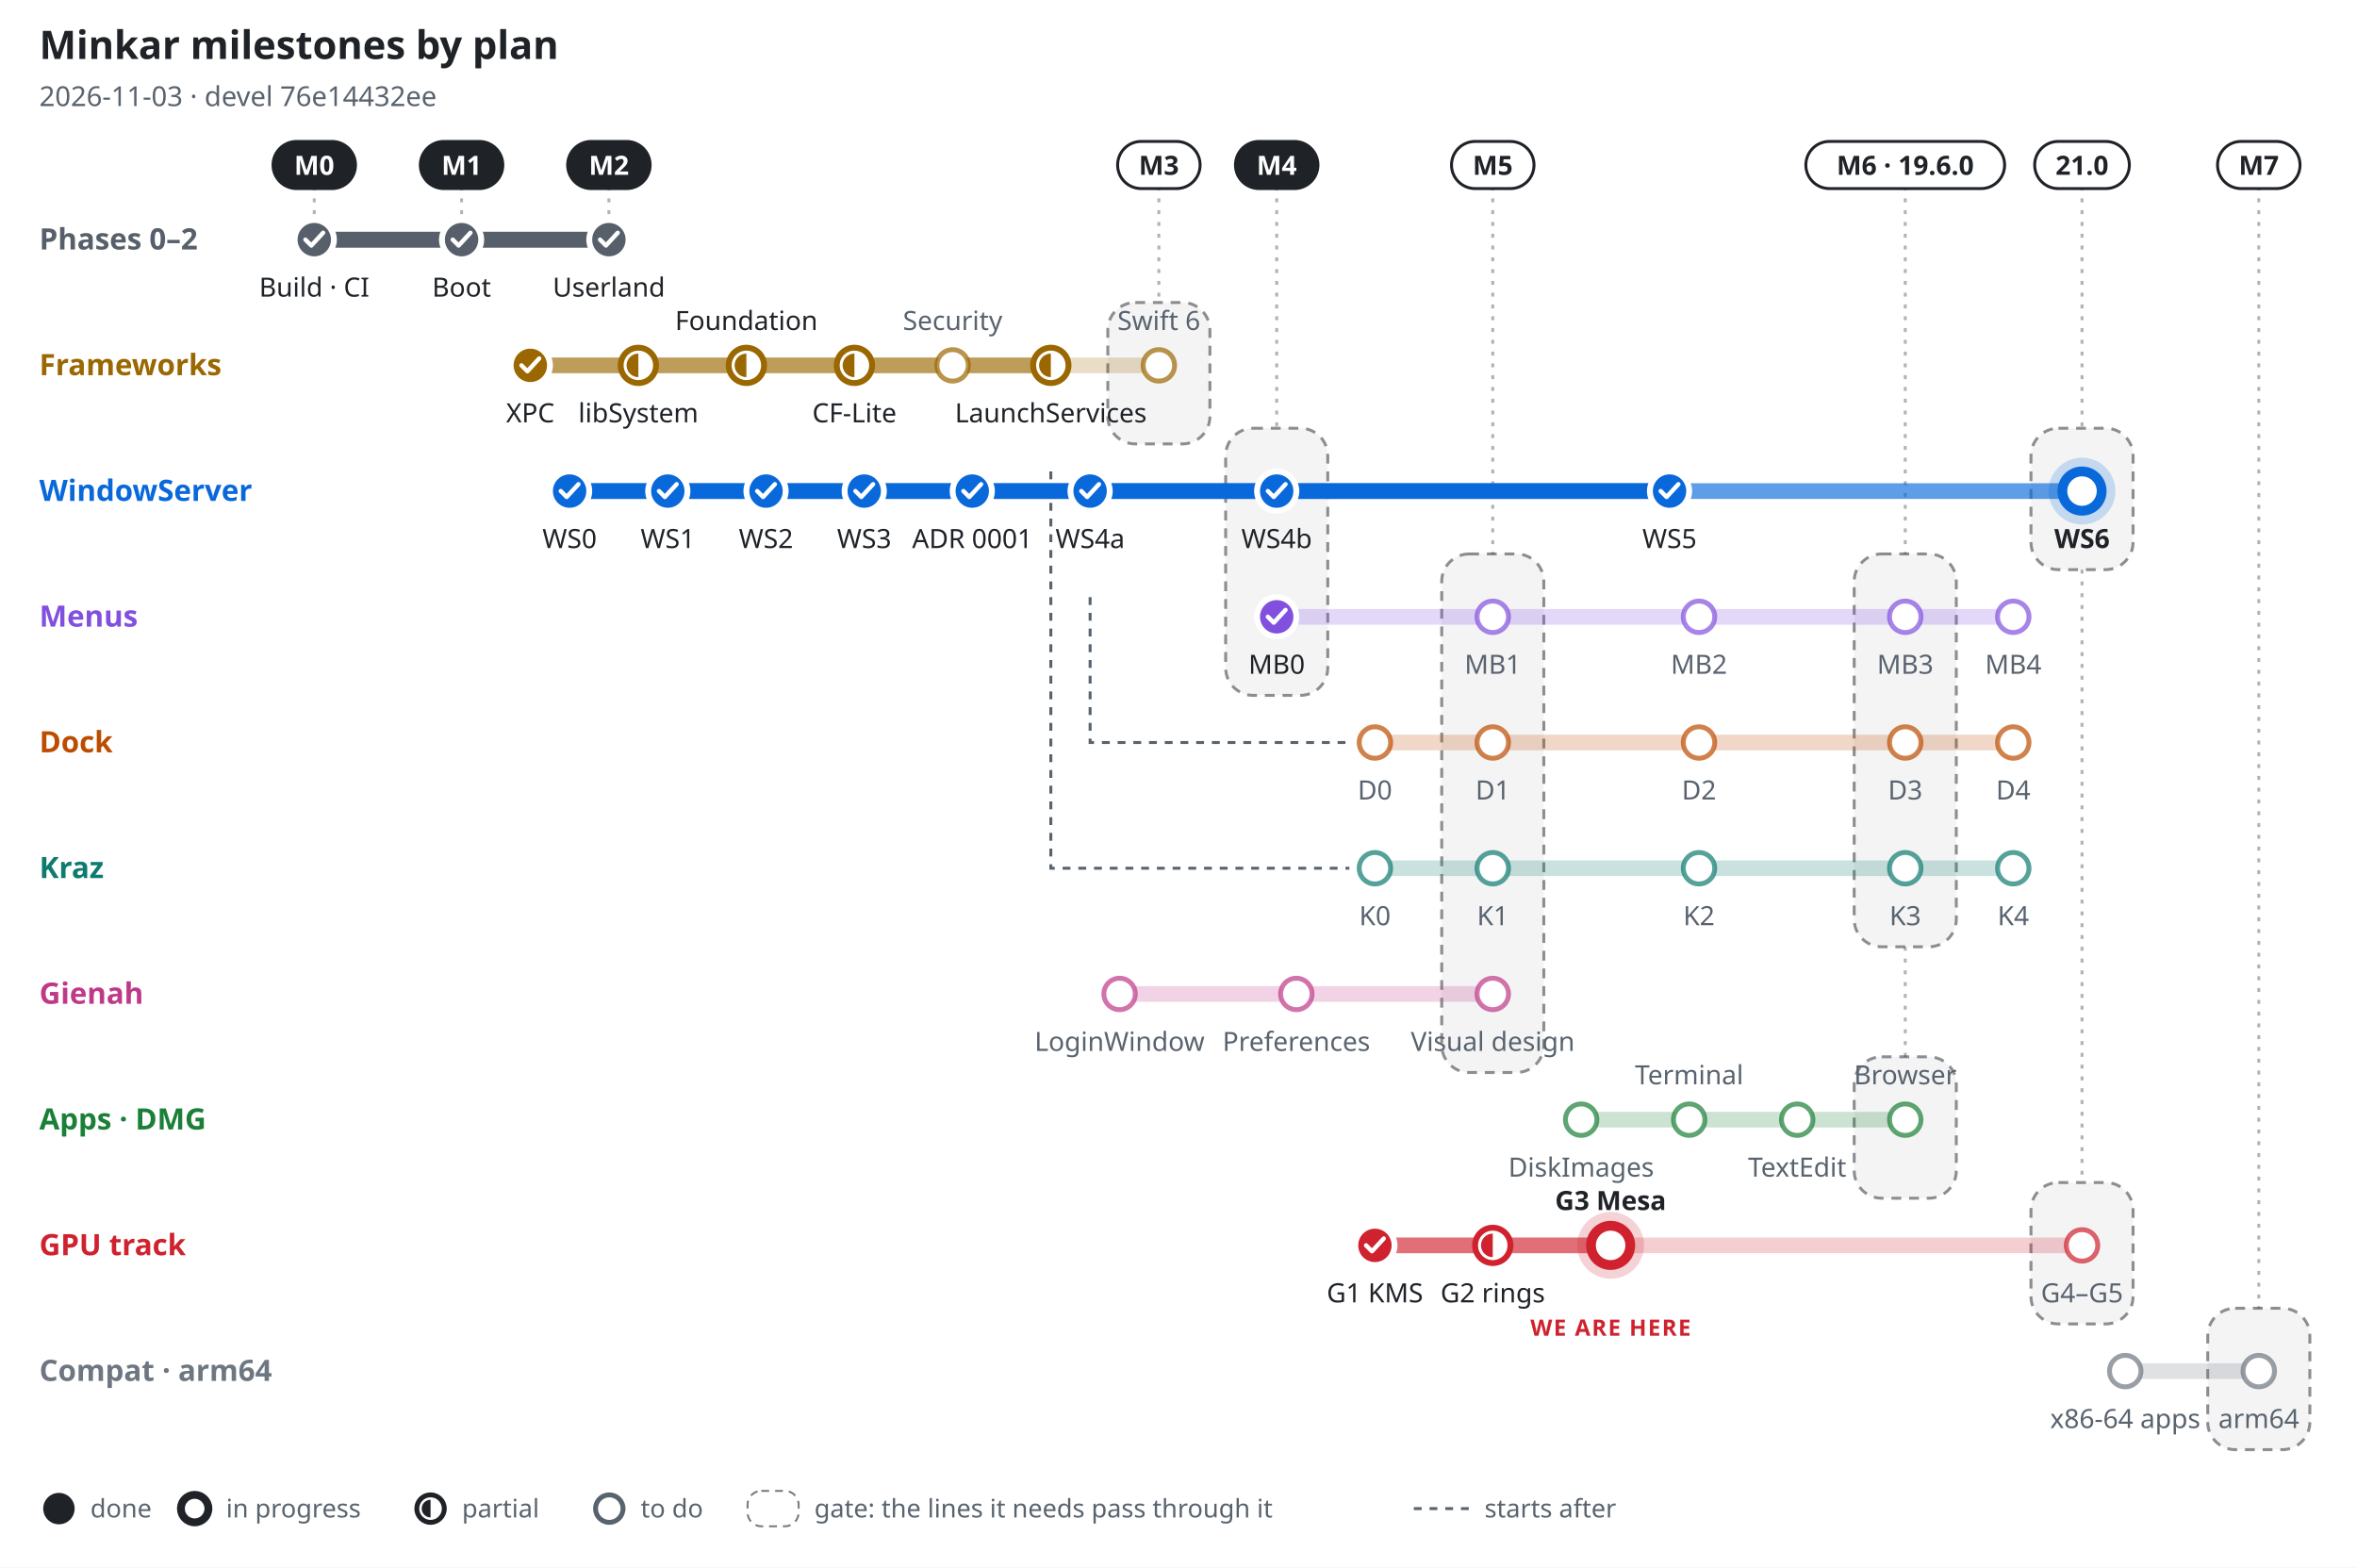
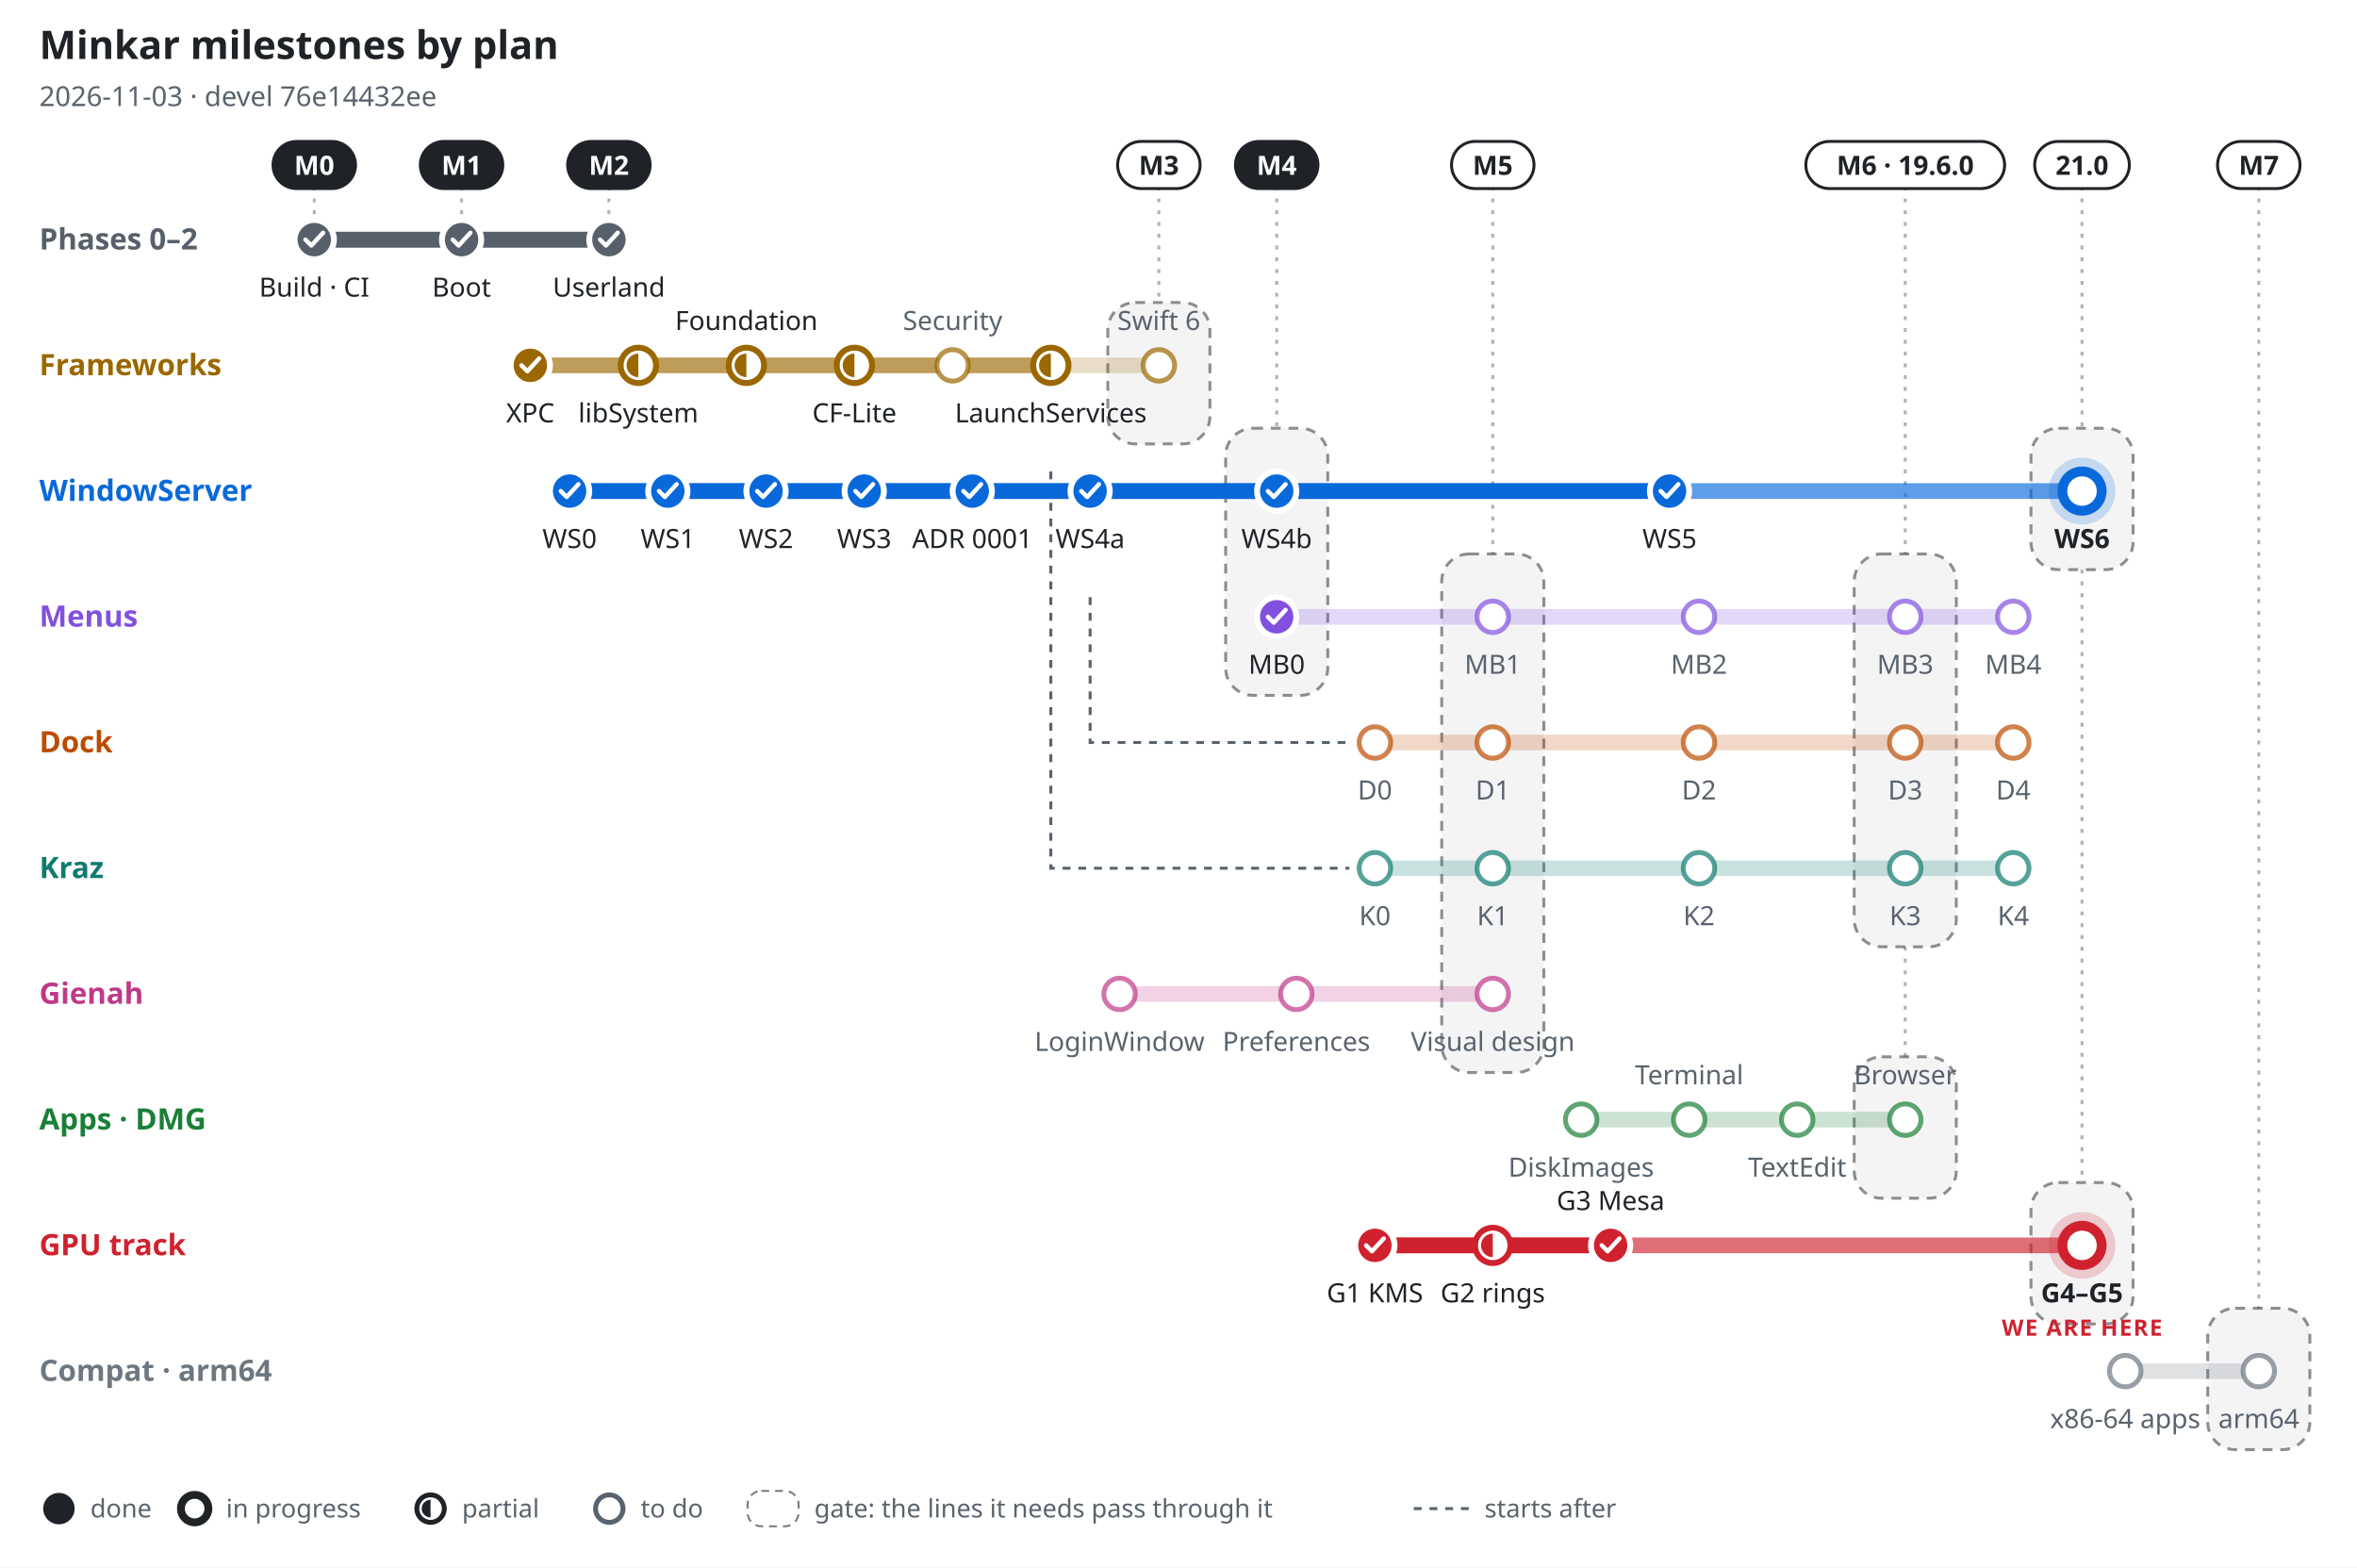
<svg xmlns="http://www.w3.org/2000/svg" width="1200" height="798" viewBox="0 0 1200 798" font-family="-apple-system, BlinkMacSystemFont, 'Segoe UI', 'Noto Sans', Helvetica, Arial, sans-serif" role="img" aria-label="Minkar milestones by plan, 2026-11-03">
  <rect width="1200" height="798" fill="#ffffff" />
  <text x="20" y="30" font-size="20" font-weight="700" fill="#1f2328" text-anchor="start">Minkar milestones by plan</text>
  <text x="20" y="54" font-size="14" font-weight="400" fill="#59636e" text-anchor="start">2026-11-03 · devel 76e14432ee</text>
  <line x1="160" y1="95" x2="160" y2="110" stroke="#1f2328" stroke-opacity=".35" stroke-width="1.5" stroke-dasharray="2 4" />
  <rect x="139" y="72" width="42" height="24" rx="12" fill="#1f2328" stroke="#1f2328" stroke-width="1.5" />
  <text x="160" y="89" font-size="13.5" font-weight="700" fill="#ffffff" text-anchor="middle">M0</text>
  <line x1="235" y1="95" x2="235" y2="110" stroke="#1f2328" stroke-opacity=".35" stroke-width="1.5" stroke-dasharray="2 4" />
  <rect x="214" y="72" width="42" height="24" rx="12" fill="#1f2328" stroke="#1f2328" stroke-width="1.5" />
  <text x="235" y="89" font-size="13.5" font-weight="700" fill="#ffffff" text-anchor="middle">M1</text>
  <line x1="310" y1="95" x2="310" y2="110" stroke="#1f2328" stroke-opacity=".35" stroke-width="1.5" stroke-dasharray="2 4" />
  <rect x="289" y="72" width="42" height="24" rx="12" fill="#1f2328" stroke="#1f2328" stroke-width="1.5" />
  <text x="310" y="89" font-size="13.5" font-weight="700" fill="#ffffff" text-anchor="middle">M2</text>
  <line x1="590" y1="95" x2="590" y2="154" stroke="#1f2328" stroke-opacity=".35" stroke-width="1.5" stroke-dasharray="2 4" />
  <rect x="564" y="154" width="52" height="72" rx="14" fill="#1f2328" fill-opacity=".05" stroke="#1f2328" stroke-opacity=".5" stroke-width="1.5" stroke-dasharray="5 4" />
  <rect x="569" y="72" width="42" height="24" rx="12" fill="#ffffff" stroke="#1f2328" stroke-width="1.5" />
  <text x="590" y="89" font-size="13.5" font-weight="700" fill="#1f2328" text-anchor="middle">M3</text>
  <line x1="650" y1="95" x2="650" y2="218" stroke="#1f2328" stroke-opacity=".35" stroke-width="1.5" stroke-dasharray="2 4" />
  <rect x="624" y="218" width="52" height="136" rx="14" fill="#1f2328" fill-opacity=".05" stroke="#1f2328" stroke-opacity=".5" stroke-width="1.5" stroke-dasharray="5 4" />
  <rect x="629" y="72" width="42" height="24" rx="12" fill="#1f2328" stroke="#1f2328" stroke-width="1.5" />
  <text x="650" y="89" font-size="13.5" font-weight="700" fill="#ffffff" text-anchor="middle">M4</text>
  <line x1="760" y1="95" x2="760" y2="282" stroke="#1f2328" stroke-opacity=".35" stroke-width="1.5" stroke-dasharray="2 4" />
  <rect x="734" y="282" width="52" height="264" rx="14" fill="#1f2328" fill-opacity=".05" stroke="#1f2328" stroke-opacity=".5" stroke-width="1.5" stroke-dasharray="5 4" />
  <rect x="739" y="72" width="42" height="24" rx="12" fill="#ffffff" stroke="#1f2328" stroke-width="1.5" />
  <text x="760" y="89" font-size="13.5" font-weight="700" fill="#1f2328" text-anchor="middle">M5</text>
  <line x1="970" y1="95" x2="970" y2="282" stroke="#1f2328" stroke-opacity=".35" stroke-width="1.5" stroke-dasharray="2 4" />
  <rect x="944" y="282" width="52" height="200" rx="14" fill="#1f2328" fill-opacity=".05" stroke="#1f2328" stroke-opacity=".5" stroke-width="1.5" stroke-dasharray="5 4" />
  <line x1="970" y1="482" x2="970" y2="538" stroke="#1f2328" stroke-opacity=".35" stroke-width="1.5" stroke-dasharray="2 4" />
  <rect x="944" y="538" width="52" height="72" rx="14" fill="#1f2328" fill-opacity=".05" stroke="#1f2328" stroke-opacity=".5" stroke-width="1.5" stroke-dasharray="5 4" />
  <rect x="919.4" y="72" width="101.2" height="24" rx="12" fill="#ffffff" stroke="#1f2328" stroke-width="1.5" />
  <text x="970" y="89" font-size="13.5" font-weight="700" fill="#1f2328" text-anchor="middle">M6 · 19.6.0</text>
  <line x1="1060" y1="95" x2="1060" y2="218" stroke="#1f2328" stroke-opacity=".35" stroke-width="1.5" stroke-dasharray="2 4" />
  <rect x="1034" y="218" width="52" height="72" rx="14" fill="#1f2328" fill-opacity=".05" stroke="#1f2328" stroke-opacity=".5" stroke-width="1.5" stroke-dasharray="5 4" />
  <line x1="1060" y1="290" x2="1060" y2="602" stroke="#1f2328" stroke-opacity=".35" stroke-width="1.5" stroke-dasharray="2 4" />
  <rect x="1034" y="602" width="52" height="72" rx="14" fill="#1f2328" fill-opacity=".05" stroke="#1f2328" stroke-opacity=".5" stroke-width="1.5" stroke-dasharray="5 4" />
  <rect x="1035.9" y="72" width="48.2" height="24" rx="12" fill="#ffffff" stroke="#1f2328" stroke-width="1.5" />
  <text x="1060" y="89" font-size="13.5" font-weight="700" fill="#1f2328" text-anchor="middle">21.0</text>
  <line x1="1150" y1="95" x2="1150" y2="666" stroke="#1f2328" stroke-opacity=".35" stroke-width="1.5" stroke-dasharray="2 4" />
  <rect x="1124" y="666" width="52" height="72" rx="14" fill="#1f2328" fill-opacity=".05" stroke="#1f2328" stroke-opacity=".5" stroke-width="1.5" stroke-dasharray="5 4" />
  <rect x="1129" y="72" width="42" height="24" rx="12" fill="#ffffff" stroke="#1f2328" stroke-width="1.5" />
  <text x="1150" y="89" font-size="13.5" font-weight="700" fill="#1f2328" text-anchor="middle">M7</text>
  <path d="M555 304 V378 H687" fill="none" stroke="#59636e" stroke-width="1.5" stroke-dasharray="4 4" />
  <path d="M535 240 V442 H687" fill="none" stroke="#59636e" stroke-width="1.5" stroke-dasharray="4 4" />
  <text x="20" y="127" font-size="15" font-weight="700" fill="#57606a" text-anchor="start">Phases 0–2</text>
  <line x1="160" y1="122" x2="310" y2="122" stroke="#57606a" stroke-opacity=".22" stroke-width="8" stroke-linecap="round" />
  <line x1="160" y1="122" x2="310" y2="122" stroke="#57606a" stroke-opacity=".55" stroke-width="8" stroke-linecap="round" />
  <line x1="160" y1="122" x2="310" y2="122" stroke="#57606a" stroke-opacity="1" stroke-width="8" stroke-linecap="round" />
  <circle cx="160" cy="122" r="10" fill="#57606a" stroke="#ffffff" stroke-width="3" />
  <path d="M155.5 122 l3 3 l6 -6.5" fill="none" stroke="#ffffff" stroke-width="2.2" stroke-linecap="round" stroke-linejoin="round" />
  <text x="160" y="151" font-size="13.5" font-weight="500" fill="#1f2328" text-anchor="middle">Build · CI</text>
  <circle cx="235" cy="122" r="10" fill="#57606a" stroke="#ffffff" stroke-width="3" />
  <path d="M230.5 122 l3 3 l6 -6.5" fill="none" stroke="#ffffff" stroke-width="2.2" stroke-linecap="round" stroke-linejoin="round" />
  <text x="235" y="151" font-size="13.5" font-weight="500" fill="#1f2328" text-anchor="middle">Boot</text>
  <circle cx="310" cy="122" r="10" fill="#57606a" stroke="#ffffff" stroke-width="3" />
  <path d="M305.5 122 l3 3 l6 -6.5" fill="none" stroke="#ffffff" stroke-width="2.2" stroke-linecap="round" stroke-linejoin="round" />
  <text x="310" y="151" font-size="13.5" font-weight="500" fill="#1f2328" text-anchor="middle">Userland</text>
  <text x="20" y="191" font-size="15" font-weight="700" fill="#9a6700" text-anchor="start">Frameworks</text>
  <line x1="270" y1="186" x2="590" y2="186" stroke="#9a6700" stroke-opacity=".22" stroke-width="8" stroke-linecap="round" />
  <line x1="270" y1="186" x2="535" y2="186" stroke="#9a6700" stroke-opacity=".55" stroke-width="8" stroke-linecap="round" />
  <line x1="270" y1="186" x2="270" y2="186" stroke="#9a6700" stroke-opacity="1" stroke-width="8" stroke-linecap="round" />
  <circle cx="270" cy="186" r="10" fill="#9a6700" stroke="#ffffff" stroke-width="3" />
  <path d="M265.5 186 l3 3 l6 -6.5" fill="none" stroke="#ffffff" stroke-width="2.2" stroke-linecap="round" stroke-linejoin="round" />
  <text x="270" y="215" font-size="13.5" font-weight="500" fill="#1f2328" text-anchor="middle">XPC</text>
  <circle cx="325" cy="186" r="9" fill="#ffffff" stroke="#9a6700" stroke-width="3" />
  <path d="M325 180 A6 6 0 0 0 325 192 Z" fill="#9a6700" />
  <text x="325" y="215" font-size="13.5" font-weight="500" fill="#1f2328" text-anchor="middle">libSystem</text>
  <circle cx="380" cy="186" r="9" fill="#ffffff" stroke="#9a6700" stroke-width="3" />
  <path d="M380 180 A6 6 0 0 0 380 192 Z" fill="#9a6700" />
  <text x="380" y="168" font-size="13.5" font-weight="500" fill="#1f2328" text-anchor="middle">Foundation</text>
  <circle cx="435" cy="186" r="9" fill="#ffffff" stroke="#9a6700" stroke-width="3" />
  <path d="M435 180 A6 6 0 0 0 435 192 Z" fill="#9a6700" />
  <text x="435" y="215" font-size="13.5" font-weight="500" fill="#1f2328" text-anchor="middle">CF-Lite</text>
  <circle cx="485" cy="186" r="8" fill="#ffffff" stroke="#9a6700" stroke-opacity=".7" stroke-width="2.5" />
  <text x="485" y="168" font-size="13.5" font-weight="500" fill="#59636e" text-anchor="middle">Security</text>
  <circle cx="535" cy="186" r="9" fill="#ffffff" stroke="#9a6700" stroke-width="3" />
  <path d="M535 180 A6 6 0 0 0 535 192 Z" fill="#9a6700" />
  <text x="535" y="215" font-size="13.5" font-weight="500" fill="#1f2328" text-anchor="middle">LaunchServices</text>
  <circle cx="590" cy="186" r="8" fill="#ffffff" stroke="#9a6700" stroke-opacity=".7" stroke-width="2.5" />
  <text x="590" y="168" font-size="13.5" font-weight="500" fill="#59636e" text-anchor="middle">Swift 6</text>
  <text x="20" y="255" font-size="15" font-weight="700" fill="#0969da" text-anchor="start">WindowServer</text>
  <line x1="290" y1="250" x2="1060" y2="250" stroke="#0969da" stroke-opacity=".22" stroke-width="8" stroke-linecap="round" />
  <line x1="290" y1="250" x2="1060" y2="250" stroke="#0969da" stroke-opacity=".55" stroke-width="8" stroke-linecap="round" />
  <line x1="290" y1="250" x2="850" y2="250" stroke="#0969da" stroke-opacity="1" stroke-width="8" stroke-linecap="round" />
  <circle cx="290" cy="250" r="10" fill="#0969da" stroke="#ffffff" stroke-width="3" />
  <path d="M285.5 250 l3 3 l6 -6.5" fill="none" stroke="#ffffff" stroke-width="2.2" stroke-linecap="round" stroke-linejoin="round" />
  <text x="290" y="279" font-size="13.5" font-weight="500" fill="#1f2328" text-anchor="middle">WS0</text>
  <circle cx="340" cy="250" r="10" fill="#0969da" stroke="#ffffff" stroke-width="3" />
  <path d="M335.5 250 l3 3 l6 -6.5" fill="none" stroke="#ffffff" stroke-width="2.2" stroke-linecap="round" stroke-linejoin="round" />
  <text x="340" y="279" font-size="13.5" font-weight="500" fill="#1f2328" text-anchor="middle">WS1</text>
  <circle cx="390" cy="250" r="10" fill="#0969da" stroke="#ffffff" stroke-width="3" />
  <path d="M385.5 250 l3 3 l6 -6.5" fill="none" stroke="#ffffff" stroke-width="2.2" stroke-linecap="round" stroke-linejoin="round" />
  <text x="390" y="279" font-size="13.5" font-weight="500" fill="#1f2328" text-anchor="middle">WS2</text>
  <circle cx="440" cy="250" r="10" fill="#0969da" stroke="#ffffff" stroke-width="3" />
  <path d="M435.5 250 l3 3 l6 -6.5" fill="none" stroke="#ffffff" stroke-width="2.2" stroke-linecap="round" stroke-linejoin="round" />
  <text x="440" y="279" font-size="13.5" font-weight="500" fill="#1f2328" text-anchor="middle">WS3</text>
  <circle cx="495" cy="250" r="10" fill="#0969da" stroke="#ffffff" stroke-width="3" />
  <path d="M490.5 250 l3 3 l6 -6.5" fill="none" stroke="#ffffff" stroke-width="2.2" stroke-linecap="round" stroke-linejoin="round" />
  <text x="495" y="279" font-size="13.5" font-weight="500" fill="#1f2328" text-anchor="middle">ADR 0001</text>
  <circle cx="555" cy="250" r="10" fill="#0969da" stroke="#ffffff" stroke-width="3" />
  <path d="M550.5 250 l3 3 l6 -6.5" fill="none" stroke="#ffffff" stroke-width="2.2" stroke-linecap="round" stroke-linejoin="round" />
  <text x="555" y="279" font-size="13.5" font-weight="500" fill="#1f2328" text-anchor="middle">WS4a</text>
  <circle cx="650" cy="250" r="10" fill="#0969da" stroke="#ffffff" stroke-width="3" />
  <path d="M645.5 250 l3 3 l6 -6.5" fill="none" stroke="#ffffff" stroke-width="2.2" stroke-linecap="round" stroke-linejoin="round" />
  <text x="650" y="279" font-size="13.5" font-weight="500" fill="#1f2328" text-anchor="middle">WS4b</text>
  <circle cx="850" cy="250" r="10" fill="#0969da" stroke="#ffffff" stroke-width="3" />
  <path d="M845.5 250 l3 3 l6 -6.5" fill="none" stroke="#ffffff" stroke-width="2.2" stroke-linecap="round" stroke-linejoin="round" />
  <text x="850" y="279" font-size="13.5" font-weight="500" fill="#1f2328" text-anchor="middle">WS5</text>
  <circle cx="1060" cy="250" r="17" fill="#0969da" fill-opacity=".2" />
  <circle cx="1060" cy="250" r="10" fill="#ffffff" stroke="#0969da" stroke-width="5" />
  <text x="1060" y="279" font-size="13.5" font-weight="700" fill="#1f2328" text-anchor="middle">WS6</text>
  <text x="20" y="319" font-size="15" font-weight="700" fill="#8250df" text-anchor="start">Menus</text>
  <line x1="650" y1="314" x2="1025" y2="314" stroke="#8250df" stroke-opacity=".22" stroke-width="8" stroke-linecap="round" />
  <line x1="650" y1="314" x2="650" y2="314" stroke="#8250df" stroke-opacity=".55" stroke-width="8" stroke-linecap="round" />
  <line x1="650" y1="314" x2="650" y2="314" stroke="#8250df" stroke-opacity="1" stroke-width="8" stroke-linecap="round" />
  <circle cx="650" cy="314" r="10" fill="#8250df" stroke="#ffffff" stroke-width="3" />
  <path d="M645.5 314 l3 3 l6 -6.5" fill="none" stroke="#ffffff" stroke-width="2.2" stroke-linecap="round" stroke-linejoin="round" />
  <text x="650" y="343" font-size="13.5" font-weight="500" fill="#1f2328" text-anchor="middle">MB0</text>
  <circle cx="760" cy="314" r="8" fill="#ffffff" stroke="#8250df" stroke-opacity=".7" stroke-width="2.5" />
  <text x="760" y="343" font-size="13.5" font-weight="500" fill="#59636e" text-anchor="middle">MB1</text>
  <circle cx="865" cy="314" r="8" fill="#ffffff" stroke="#8250df" stroke-opacity=".7" stroke-width="2.5" />
  <text x="865" y="343" font-size="13.5" font-weight="500" fill="#59636e" text-anchor="middle">MB2</text>
  <circle cx="970" cy="314" r="8" fill="#ffffff" stroke="#8250df" stroke-opacity=".7" stroke-width="2.5" />
  <text x="970" y="343" font-size="13.5" font-weight="500" fill="#59636e" text-anchor="middle">MB3</text>
  <circle cx="1025" cy="314" r="8" fill="#ffffff" stroke="#8250df" stroke-opacity=".7" stroke-width="2.5" />
  <text x="1025" y="343" font-size="13.5" font-weight="500" fill="#59636e" text-anchor="middle">MB4</text>
  <text x="20" y="383" font-size="15" font-weight="700" fill="#bc4c00" text-anchor="start">Dock</text>
  <line x1="700" y1="378" x2="1025" y2="378" stroke="#bc4c00" stroke-opacity=".22" stroke-width="8" stroke-linecap="round" />
  <circle cx="700" cy="378" r="8" fill="#ffffff" stroke="#bc4c00" stroke-opacity=".7" stroke-width="2.5" />
  <text x="700" y="407" font-size="13.5" font-weight="500" fill="#59636e" text-anchor="middle">D0</text>
  <circle cx="760" cy="378" r="8" fill="#ffffff" stroke="#bc4c00" stroke-opacity=".7" stroke-width="2.5" />
  <text x="760" y="407" font-size="13.5" font-weight="500" fill="#59636e" text-anchor="middle">D1</text>
  <circle cx="865" cy="378" r="8" fill="#ffffff" stroke="#bc4c00" stroke-opacity=".7" stroke-width="2.5" />
  <text x="865" y="407" font-size="13.5" font-weight="500" fill="#59636e" text-anchor="middle">D2</text>
  <circle cx="970" cy="378" r="8" fill="#ffffff" stroke="#bc4c00" stroke-opacity=".7" stroke-width="2.5" />
  <text x="970" y="407" font-size="13.5" font-weight="500" fill="#59636e" text-anchor="middle">D3</text>
  <circle cx="1025" cy="378" r="8" fill="#ffffff" stroke="#bc4c00" stroke-opacity=".7" stroke-width="2.5" />
  <text x="1025" y="407" font-size="13.5" font-weight="500" fill="#59636e" text-anchor="middle">D4</text>
  <text x="20" y="447" font-size="15" font-weight="700" fill="#0f7b6f" text-anchor="start">Kraz</text>
  <line x1="700" y1="442" x2="1025" y2="442" stroke="#0f7b6f" stroke-opacity=".22" stroke-width="8" stroke-linecap="round" />
  <circle cx="700" cy="442" r="8" fill="#ffffff" stroke="#0f7b6f" stroke-opacity=".7" stroke-width="2.5" />
  <text x="700" y="471" font-size="13.5" font-weight="500" fill="#59636e" text-anchor="middle">K0</text>
  <circle cx="760" cy="442" r="8" fill="#ffffff" stroke="#0f7b6f" stroke-opacity=".7" stroke-width="2.5" />
  <text x="760" y="471" font-size="13.5" font-weight="500" fill="#59636e" text-anchor="middle">K1</text>
  <circle cx="865" cy="442" r="8" fill="#ffffff" stroke="#0f7b6f" stroke-opacity=".7" stroke-width="2.5" />
  <text x="865" y="471" font-size="13.5" font-weight="500" fill="#59636e" text-anchor="middle">K2</text>
  <circle cx="970" cy="442" r="8" fill="#ffffff" stroke="#0f7b6f" stroke-opacity=".7" stroke-width="2.5" />
  <text x="970" y="471" font-size="13.5" font-weight="500" fill="#59636e" text-anchor="middle">K3</text>
  <circle cx="1025" cy="442" r="8" fill="#ffffff" stroke="#0f7b6f" stroke-opacity=".7" stroke-width="2.5" />
  <text x="1025" y="471" font-size="13.5" font-weight="500" fill="#59636e" text-anchor="middle">K4</text>
  <text x="20" y="511" font-size="15" font-weight="700" fill="#bf3989" text-anchor="start">Gienah</text>
  <line x1="570" y1="506" x2="760" y2="506" stroke="#bf3989" stroke-opacity=".22" stroke-width="8" stroke-linecap="round" />
  <circle cx="570" cy="506" r="8" fill="#ffffff" stroke="#bf3989" stroke-opacity=".7" stroke-width="2.5" />
  <text x="570" y="535" font-size="13.5" font-weight="500" fill="#59636e" text-anchor="middle">LoginWindow</text>
  <circle cx="660" cy="506" r="8" fill="#ffffff" stroke="#bf3989" stroke-opacity=".7" stroke-width="2.5" />
  <text x="660" y="535" font-size="13.5" font-weight="500" fill="#59636e" text-anchor="middle">Preferences</text>
  <circle cx="760" cy="506" r="8" fill="#ffffff" stroke="#bf3989" stroke-opacity=".7" stroke-width="2.5" />
  <text x="760" y="535" font-size="13.5" font-weight="500" fill="#59636e" text-anchor="middle">Visual design</text>
  <text x="20" y="575" font-size="15" font-weight="700" fill="#1a7f37" text-anchor="start">Apps · DMG</text>
  <line x1="805" y1="570" x2="970" y2="570" stroke="#1a7f37" stroke-opacity=".22" stroke-width="8" stroke-linecap="round" />
  <circle cx="805" cy="570" r="8" fill="#ffffff" stroke="#1a7f37" stroke-opacity=".7" stroke-width="2.5" />
  <text x="805" y="599" font-size="13.5" font-weight="500" fill="#59636e" text-anchor="middle">DiskImages</text>
  <circle cx="860" cy="570" r="8" fill="#ffffff" stroke="#1a7f37" stroke-opacity=".7" stroke-width="2.5" />
  <text x="860" y="552" font-size="13.5" font-weight="500" fill="#59636e" text-anchor="middle">Terminal</text>
  <circle cx="915" cy="570" r="8" fill="#ffffff" stroke="#1a7f37" stroke-opacity=".7" stroke-width="2.5" />
  <text x="915" y="599" font-size="13.5" font-weight="500" fill="#59636e" text-anchor="middle">TextEdit</text>
  <circle cx="970" cy="570" r="8" fill="#ffffff" stroke="#1a7f37" stroke-opacity=".7" stroke-width="2.5" />
  <text x="970" y="552" font-size="13.5" font-weight="500" fill="#59636e" text-anchor="middle">Browser</text>
  <text x="20" y="639" font-size="15" font-weight="700" fill="#cf222e" text-anchor="start">GPU track</text>
  <line x1="700" y1="634" x2="1060" y2="634" stroke="#cf222e" stroke-opacity=".22" stroke-width="8" stroke-linecap="round" />
-   <line x1="700" y1="634" x2="820" y2="634" stroke="#cf222e" stroke-opacity=".55" stroke-width="8" stroke-linecap="round" />
-   <line x1="700" y1="634" x2="700" y2="634" stroke="#cf222e" stroke-opacity="1" stroke-width="8" stroke-linecap="round" />
+   <line x1="700" y1="634" x2="1060" y2="634" stroke="#cf222e" stroke-opacity=".55" stroke-width="8" stroke-linecap="round" />
+   <line x1="700" y1="634" x2="820" y2="634" stroke="#cf222e" stroke-opacity="1" stroke-width="8" stroke-linecap="round" />
  <circle cx="700" cy="634" r="10" fill="#cf222e" stroke="#ffffff" stroke-width="3" />
  <path d="M695.5 634 l3 3 l6 -6.5" fill="none" stroke="#ffffff" stroke-width="2.2" stroke-linecap="round" stroke-linejoin="round" />
  <text x="700" y="663" font-size="13.5" font-weight="500" fill="#1f2328" text-anchor="middle">G1 KMS</text>
  <circle cx="760" cy="634" r="9" fill="#ffffff" stroke="#cf222e" stroke-width="3" />
  <path d="M760 628 A6 6 0 0 0 760 640 Z" fill="#cf222e" />
  <text x="760" y="663" font-size="13.5" font-weight="500" fill="#1f2328" text-anchor="middle">G2 rings</text>
-   <circle cx="820" cy="634" r="17" fill="#cf222e" fill-opacity=".2" />
-   <circle cx="820" cy="634" r="10" fill="#ffffff" stroke="#cf222e" stroke-width="5" />
-   <text x="820" y="616" font-size="13.5" font-weight="700" fill="#1f2328" text-anchor="middle">G3 Mesa</text>
-   <text x="820" y="680" font-size="11.5" font-weight="800" fill="#cf222e" text-anchor="middle" letter-spacing=".06em">WE ARE HERE</text>
-   <circle cx="1060" cy="634" r="8" fill="#ffffff" stroke="#cf222e" stroke-opacity=".7" stroke-width="2.5" />
-   <text x="1060" y="663" font-size="13.5" font-weight="500" fill="#59636e" text-anchor="middle">G4–G5</text>
+   <circle cx="820" cy="634" r="10" fill="#cf222e" stroke="#ffffff" stroke-width="3" />
+   <path d="M815.5 634 l3 3 l6 -6.5" fill="none" stroke="#ffffff" stroke-width="2.2" stroke-linecap="round" stroke-linejoin="round" />
+   <text x="820" y="616" font-size="13.5" font-weight="500" fill="#1f2328" text-anchor="middle">G3 Mesa</text>
+   <circle cx="1060" cy="634" r="17" fill="#cf222e" fill-opacity=".2" />
+   <circle cx="1060" cy="634" r="10" fill="#ffffff" stroke="#cf222e" stroke-width="5" />
+   <text x="1060" y="663" font-size="13.5" font-weight="700" fill="#1f2328" text-anchor="middle">G4–G5</text>
+   <text x="1060" y="680" font-size="11.5" font-weight="800" fill="#cf222e" text-anchor="middle" letter-spacing=".06em">WE ARE HERE</text>
  <text x="20" y="703" font-size="15" font-weight="700" fill="#6e7781" text-anchor="start">Compat · arm64</text>
  <line x1="1082" y1="698" x2="1150" y2="698" stroke="#6e7781" stroke-opacity=".22" stroke-width="8" stroke-linecap="round" />
  <circle cx="1082" cy="698" r="8" fill="#ffffff" stroke="#6e7781" stroke-opacity=".7" stroke-width="2.5" />
  <text x="1082" y="727" font-size="13.5" font-weight="500" fill="#59636e" text-anchor="middle">x86-64 apps</text>
  <circle cx="1150" cy="698" r="8" fill="#ffffff" stroke="#6e7781" stroke-opacity=".7" stroke-width="2.5" />
  <text x="1150" y="727" font-size="13.5" font-weight="500" fill="#59636e" text-anchor="middle">arm64</text>
  <circle cx="30" cy="768" r="8" fill="#1f2328" />
  <text x="46" y="772.5" font-size="13" font-weight="400" fill="#59636e" text-anchor="start">done</text>
  <circle cx="99.1" cy="768" r="7" fill="#ffffff" stroke="#1f2328" stroke-width="4" />
  <text x="115.1" y="772.5" font-size="13" font-weight="400" fill="#59636e" text-anchor="start">in progress</text>
  <circle cx="219.2" cy="768" r="7" fill="#ffffff" stroke="#1f2328" stroke-width="2.5" />
  <path d="M219.2 763.5 A4.5 4.5 0 0 0 219.2 772.5 Z" fill="#1f2328" />
  <text x="235.2" y="772.5" font-size="13" font-weight="400" fill="#59636e" text-anchor="start">partial</text>
  <circle cx="310.2" cy="768" r="7" fill="#ffffff" stroke="#59636e" stroke-width="2.5" />
  <text x="326.2" y="772.5" font-size="13" font-weight="400" fill="#59636e" text-anchor="start">to do</text>
  <rect x="380.6" y="759" width="26" height="18" rx="7" fill="none" stroke="#1f2328" stroke-opacity=".6" stroke-dasharray="4 3" />
  <text x="414.6" y="772.5" font-size="13" font-weight="400" fill="#59636e" text-anchor="start">gate: the lines it needs pass through it</text>
  <path d="M719.8 768 h28" stroke="#59636e" stroke-width="1.5" stroke-dasharray="4 4" />
  <text x="755.8" y="772.5" font-size="13" font-weight="400" fill="#59636e" text-anchor="start">starts after</text>
</svg>
